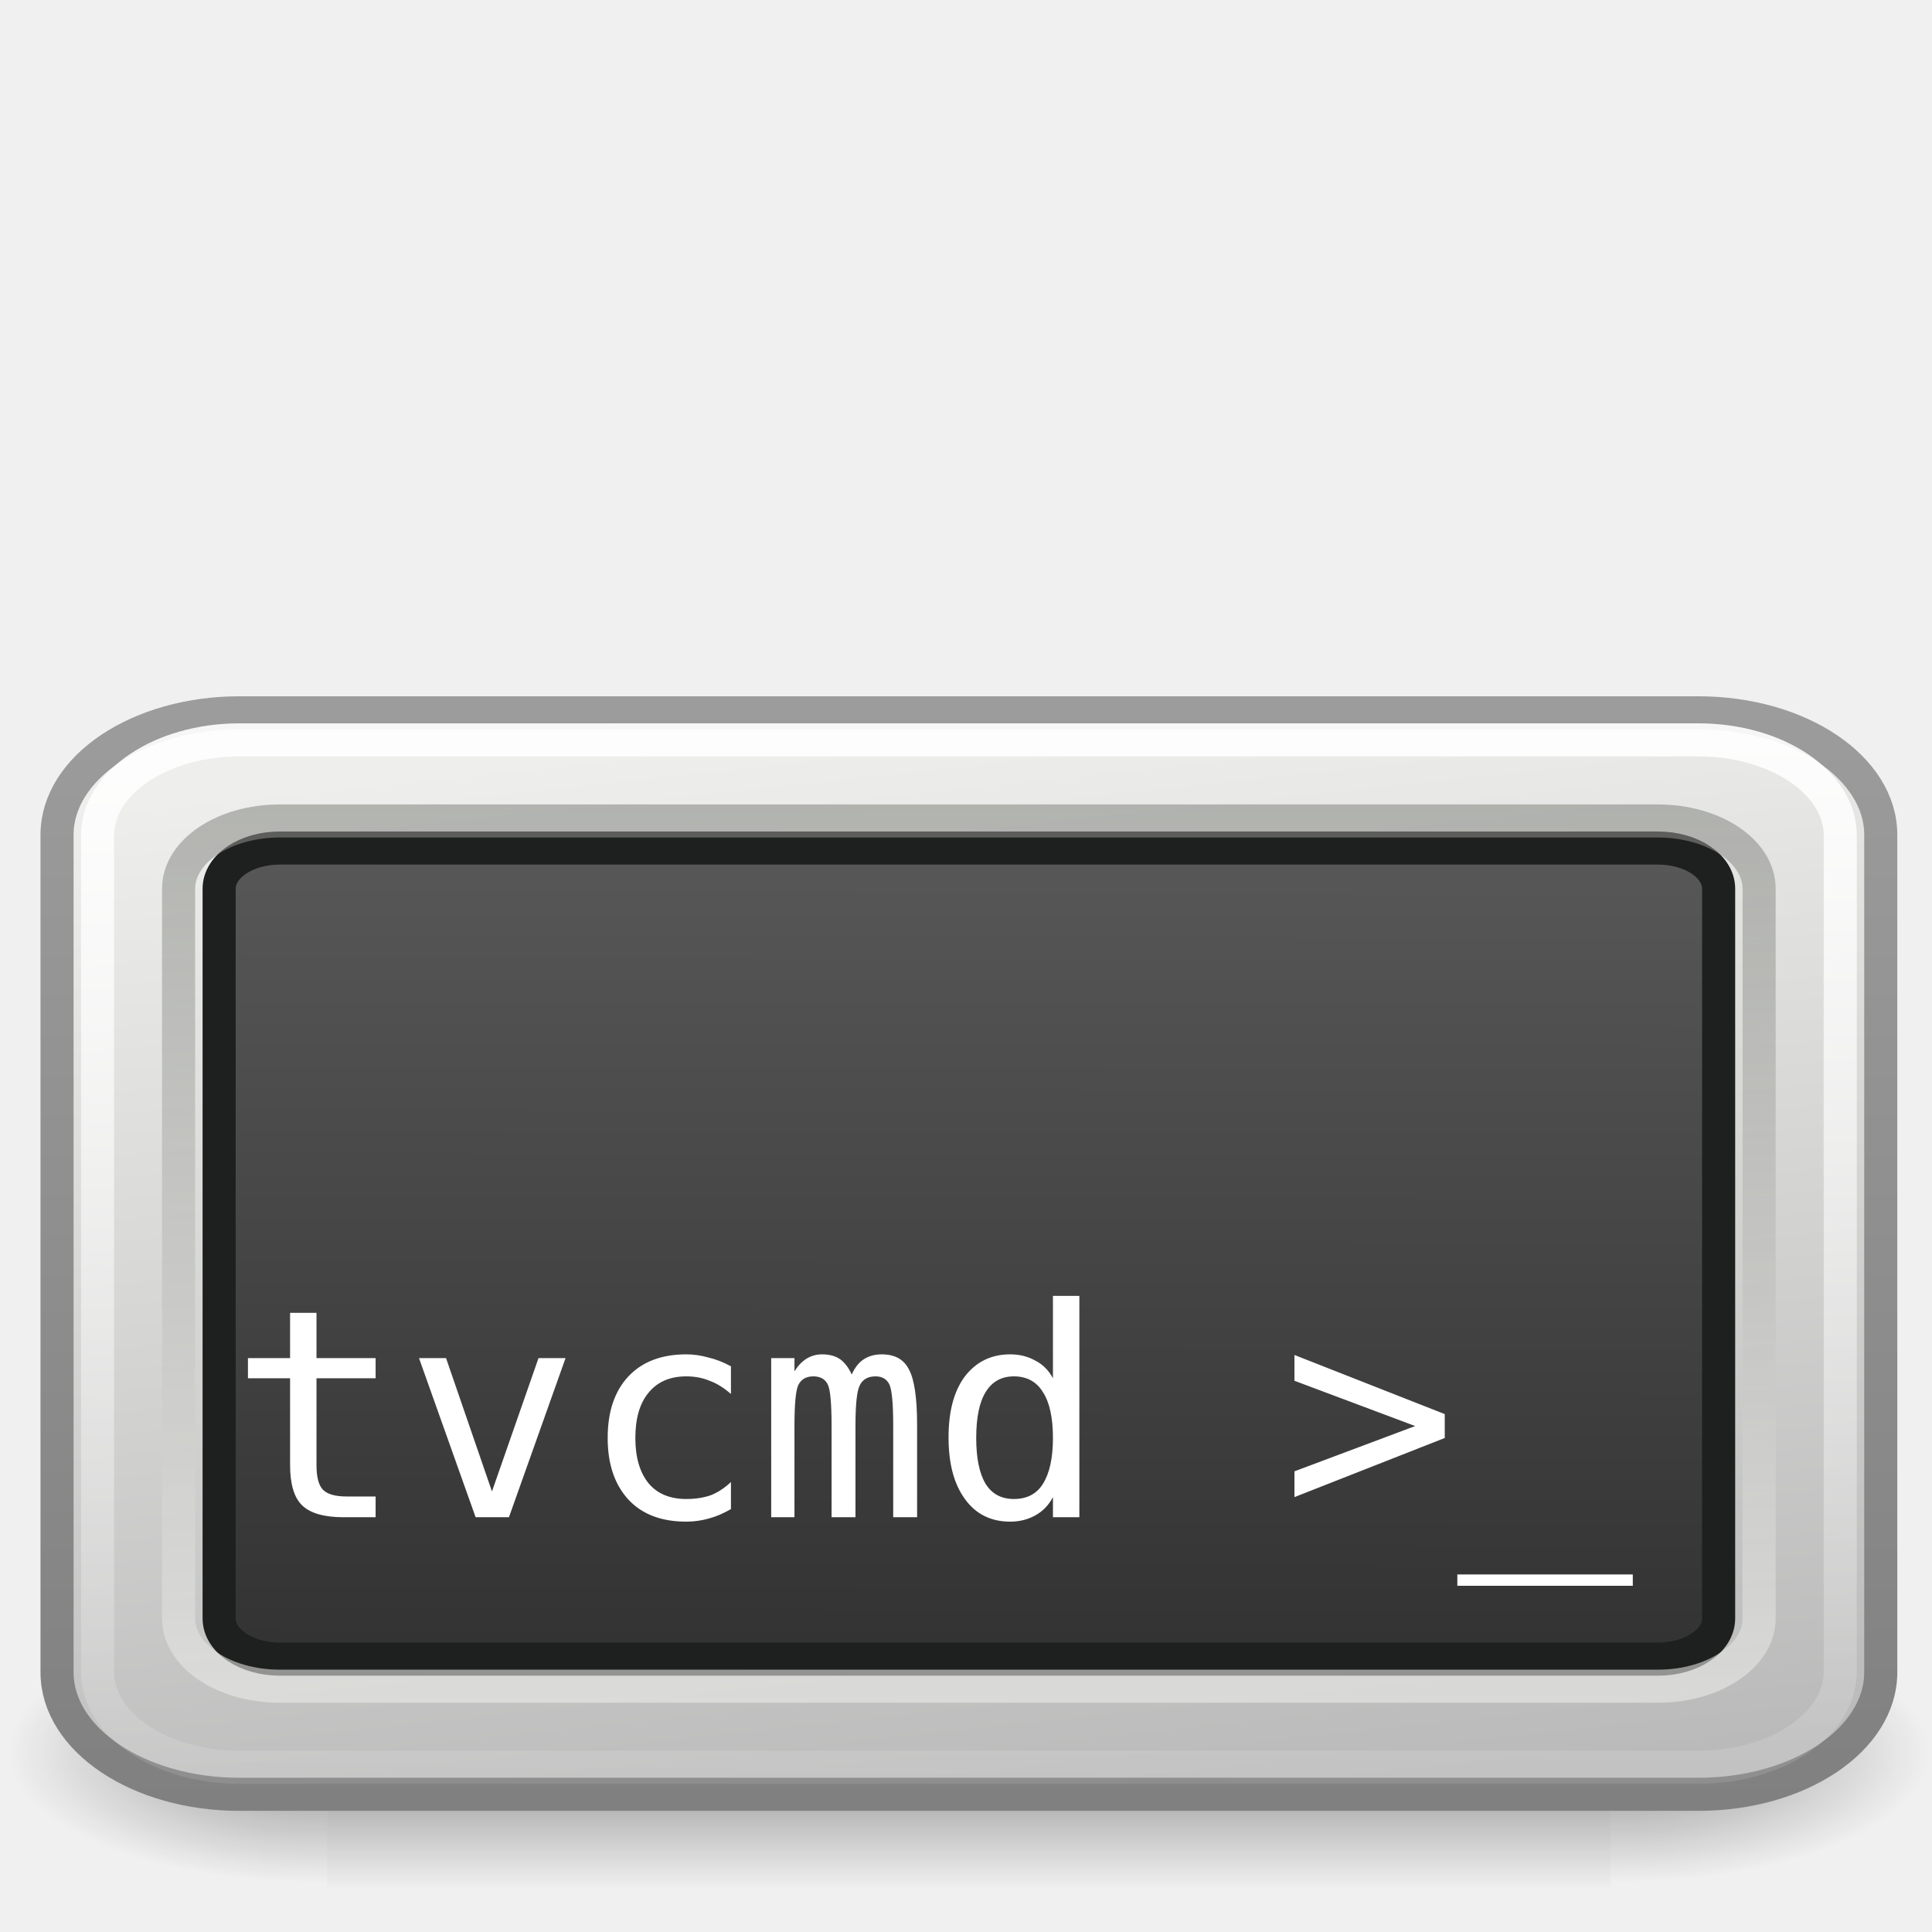
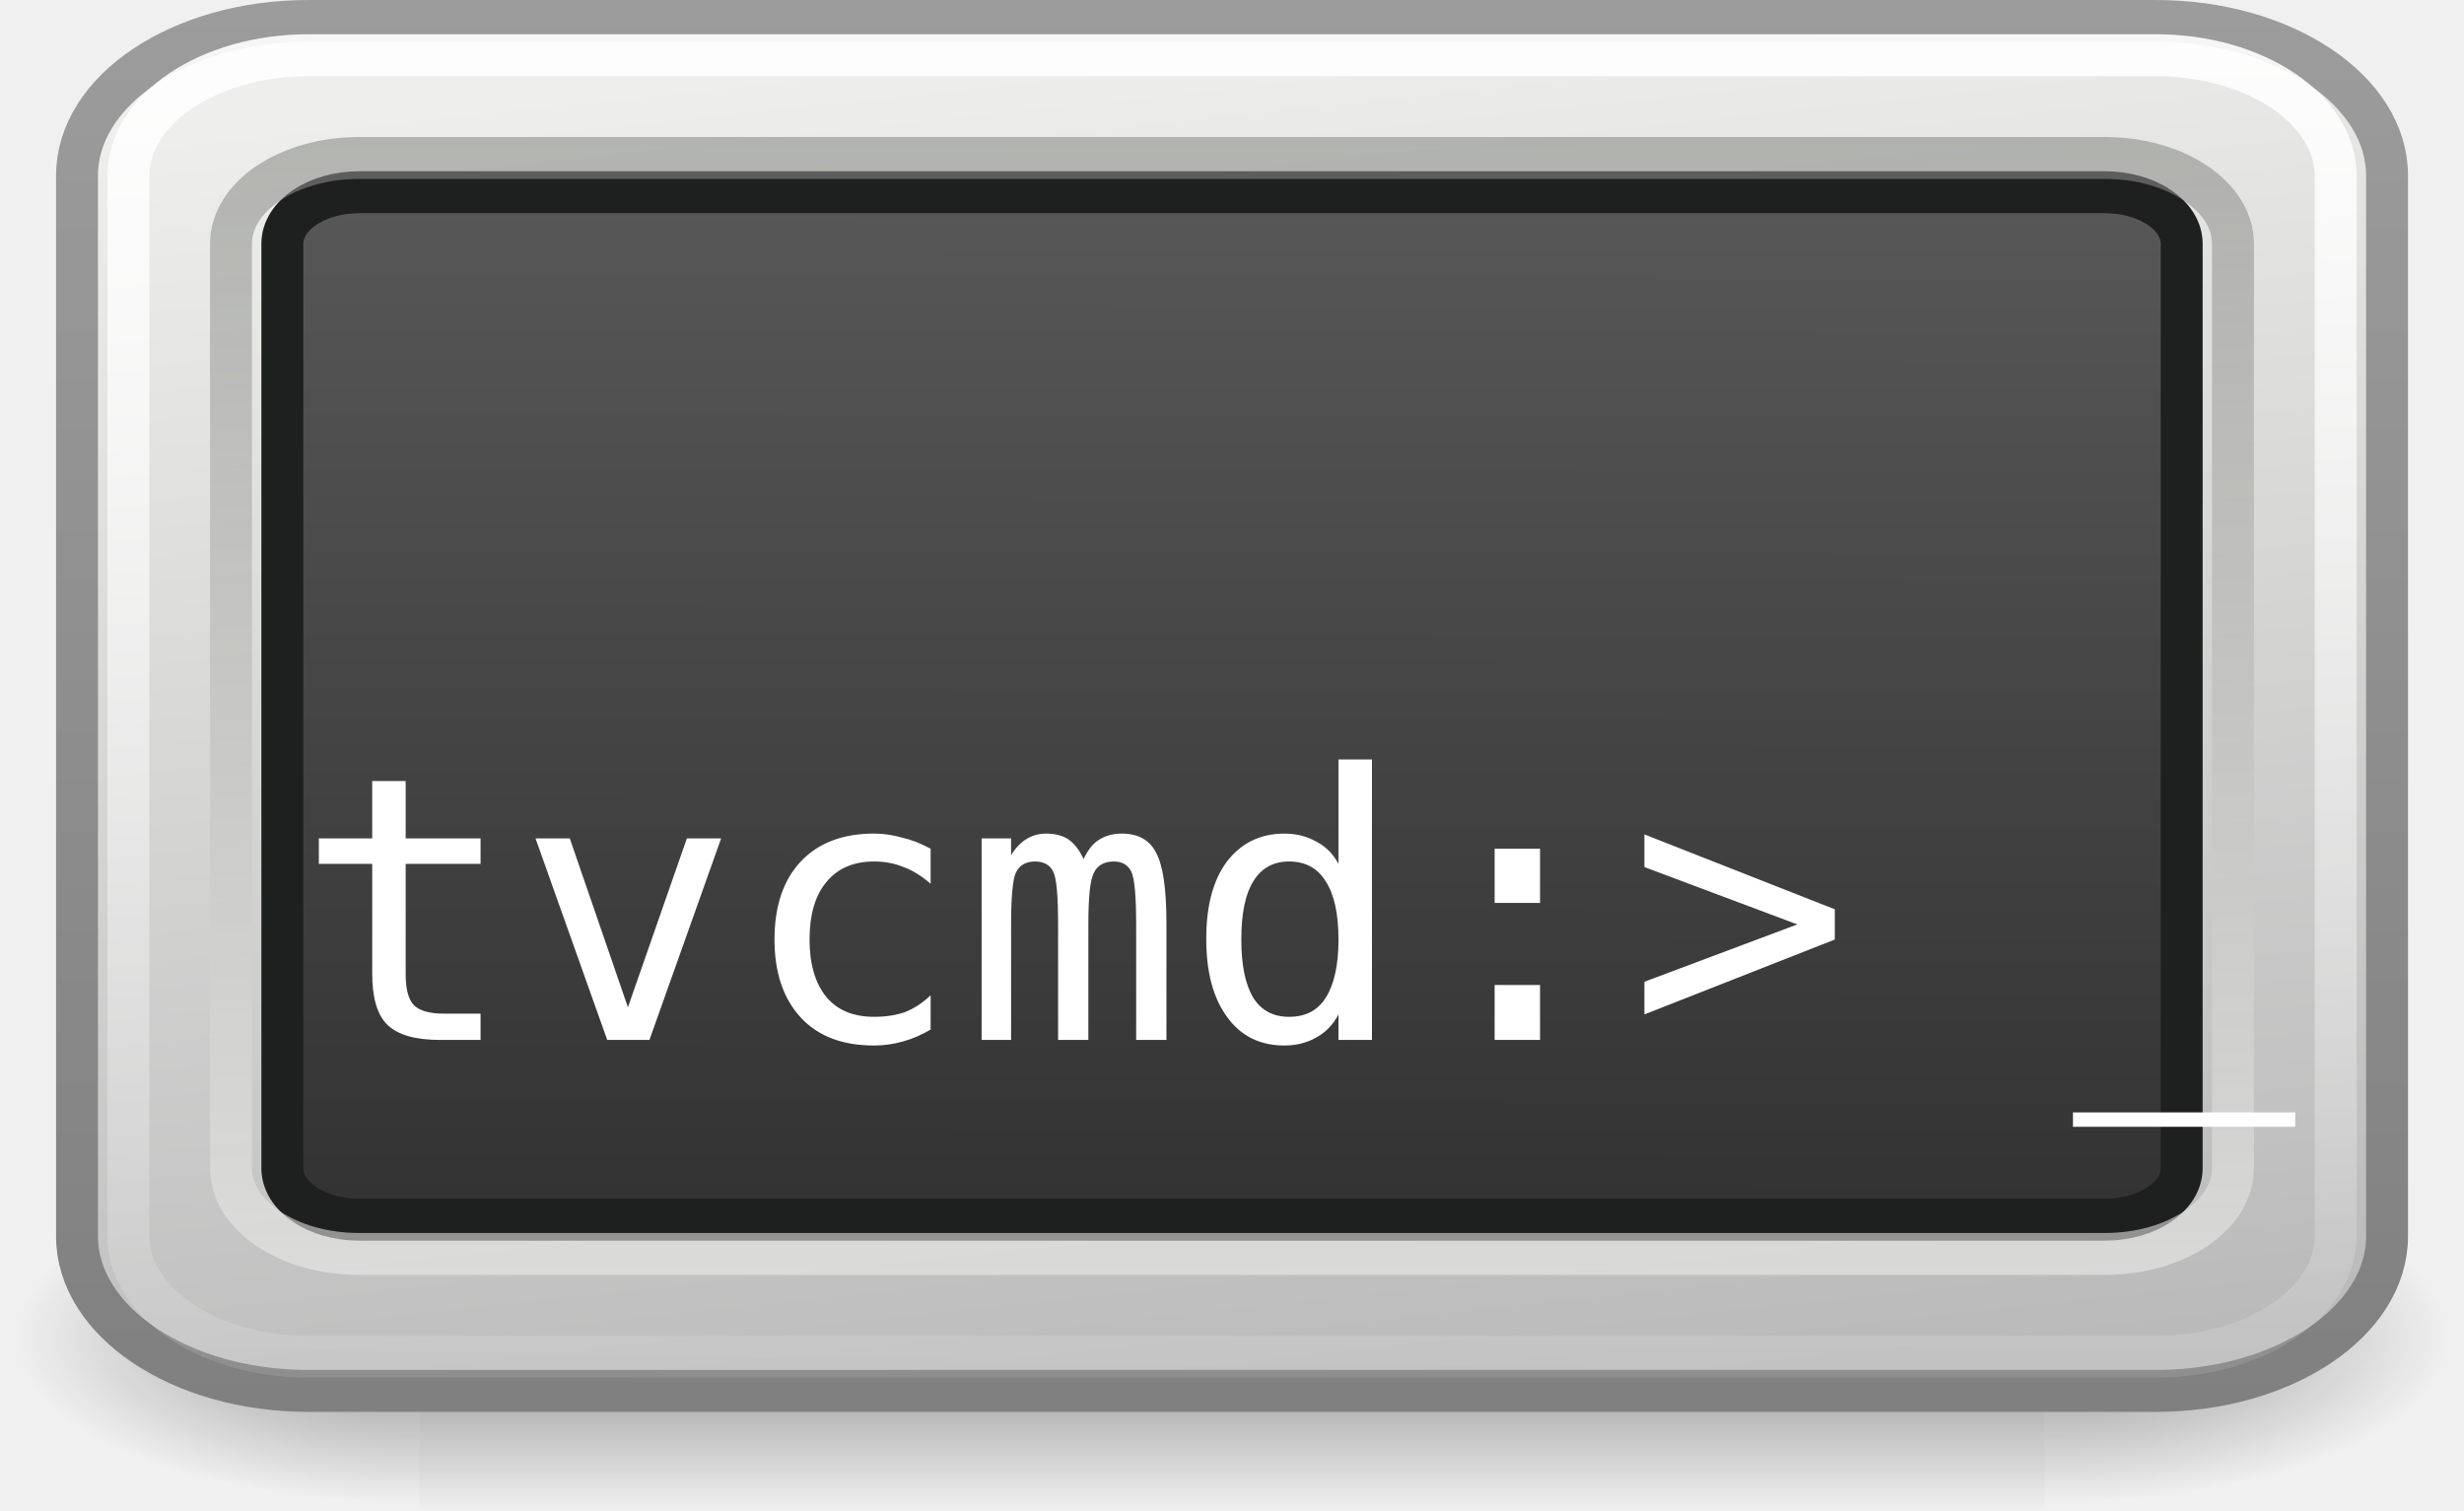
- <svg xmlns="http://www.w3.org/2000/svg" xmlns:xlink="http://www.w3.org/1999/xlink" width="48px" height="48px" id="svg7355" version="1.1">
+ <svg xmlns="http://www.w3.org/2000/svg" xmlns:xlink="http://www.w3.org/1999/xlink" width="48.33" height="29.632" id="svg7355" version="1.1">
  <defs id="defs7357">
    <linearGradient id="linearGradient2223">
      <stop offset="0" id="stop2225" style="stop-color:#eeeeec;stop-opacity:1" />
      <stop offset="1" id="stop2229" style="stop-color:#888a85;stop-opacity:1" />
    </linearGradient>
    <linearGradient xlink:href="#linearGradient2223" id="linearGradient9955" gradientUnits="userSpaceOnUse" x1="25.063" y1="36.451" x2="24.978" y2="4.725" gradientTransform="matrix(1.00597,0,0,0.7068182,-0.1551934,16.71252)" />
    <linearGradient id="linearGradient2238">
      <stop offset="0" id="stop2240" style="stop-color:#ffffff;stop-opacity:1;" />
      <stop offset="1" id="stop2242" style="stop-color:#ffffff;stop-opacity:0;" />
    </linearGradient>
    <linearGradient xlink:href="#linearGradient2238" id="linearGradient9958" gradientUnits="userSpaceOnUse" gradientTransform="matrix(0.9593743,0,0,0.653474,0.9762525,16.01221)" x1="25.286" y1="-1.146" x2="25.123" y2="48.519" />
    <linearGradient id="linearGradient9936">
      <stop style="stop-color:#333333;stop-opacity:1;" offset="0" id="stop9938" />
      <stop style="stop-color:#575757;stop-opacity:1;" offset="1" id="stop9940" />
    </linearGradient>
    <linearGradient xlink:href="#linearGradient9936" id="linearGradient9961" gradientUnits="userSpaceOnUse" x1="28.005" y1="34.083" x2="28.065" y2="6.644" gradientTransform="matrix(1.006677,0,0,0.7068784,-0.1600788,16.71142)" />
    <linearGradient id="linearGradient2214">
      <stop offset="0" id="stop2216" style="stop-color:#9c9c9c;stop-opacity:1" />
      <stop offset="1" id="stop2218" style="stop-color:#808080;stop-opacity:1" />
    </linearGradient>
    <linearGradient xlink:href="#linearGradient2214" id="linearGradient9966" gradientUnits="userSpaceOnUse" gradientTransform="matrix(0.9592247,0,0,0.6564436,0.9874334,15.33832)" x1="24.065" y1="3.101" x2="24.065" y2="45.056" />
    <linearGradient id="linearGradient2206">
      <stop offset="0" id="stop2208" style="stop-color:#bababa;stop-opacity:1" />
      <stop offset="1" id="stop2210" style="stop-color:#eeeeec;stop-opacity:1" />
    </linearGradient>
    <linearGradient xlink:href="#linearGradient2206" id="linearGradient9964" gradientUnits="userSpaceOnUse" gradientTransform="matrix(0.9592247,0,0,0.6564436,0.9874334,15.33832)" x1="28.41" y1="45.056" x2="22.049" y2="3.926" />
    <radialGradient xlink:href="#linearGradient5060" id="radialGradient9745" gradientUnits="userSpaceOnUse" gradientTransform="matrix(-2.774389,0,0,1.969706,112.7623,-872.8854)" cx="605.714" cy="486.648" fx="605.714" fy="486.648" r="117.143" />
    <linearGradient id="linearGradient5060">
      <stop offset="0" id="stop5062" style="stop-color:black;stop-opacity:1;" />
      <stop offset="1" id="stop5064" style="stop-color:black;stop-opacity:0;" />
    </linearGradient>
    <radialGradient xlink:href="#linearGradient5060" id="radialGradient9743" gradientUnits="userSpaceOnUse" gradientTransform="matrix(2.774389,0,0,1.969706,-1891.633,-872.8854)" cx="605.714" cy="486.648" fx="605.714" fy="486.648" r="117.143" />
    <linearGradient id="linearGradient5048">
      <stop offset="0" id="stop5050" style="stop-color:black;stop-opacity:0;" />
      <stop offset="0.5" id="stop5056" style="stop-color:black;stop-opacity:1;" />
      <stop offset="1" id="stop5052" style="stop-color:black;stop-opacity:0;" />
    </linearGradient>
    <linearGradient xlink:href="#linearGradient5048" id="linearGradient9740" gradientUnits="userSpaceOnUse" gradientTransform="matrix(2.774389,0,0,1.969706,-1892.179,-872.8854)" x1="302.857" y1="366.648" x2="302.857" y2="609.505" />
  </defs>
-   <g id="layer1">
+   <g id="layer1" transform="translate(0.09371513,-17.29872)">
    <g id="g17259" transform="translate(-58.03853,-1.342918)" />
    <g transform="matrix(0.02380293,0,0,0.01404256,45.2426,42.32924)" id="g5022">
      <rect id="rect4173" x="-1559.252" y="-150.697" width="1339.633" height="478.357" style="opacity:0.402;fill:url(#linearGradient9740);fill-opacity:1;fill-rule:nonzero;stroke:none;stroke-width:1;marker:none;visibility:visible;display:inline;overflow:visible" />
      <path d="m -219.619,-150.68 c 0,0 0,478.331 0,478.331 142.874,0.9 345.4,-107.17 345.4,-239.196 0,-132.027 -159.437,-239.135 -345.4,-239.135 z" id="path5058" style="opacity:0.402;fill:url(#radialGradient9743);fill-opacity:1;fill-rule:nonzero;stroke:none;stroke-width:1;marker:none;visibility:visible;display:inline;overflow:visible" />
      <path id="path5018" d="m -1559.252,-150.68 c 0,0 0,478.331 0,478.331 -142.874,0.9 -345.4,-107.17 -345.4,-239.196 0,-132.027 159.437,-239.135 345.4,-239.135 z" style="opacity:0.402;fill:url(#radialGradient9745);fill-opacity:1;fill-rule:nonzero;stroke:none;stroke-width:1;marker:none;visibility:visible;display:inline;overflow:visible" />
    </g>
    <rect id="rect1316" x="1.417" y="17.71" width="45.31" height="26.869" ry="3.033" rx="4.532" style="fill:url(#linearGradient9964);fill-opacity:1;fill-rule:evenodd;stroke:url(#linearGradient9966);stroke-width:0.822;stroke-linecap:round;stroke-linejoin:round;stroke-miterlimit:4;stroke-opacity:1;stroke-dasharray:none;stroke-dashoffset:0" />
    <rect id="rect1314" x="5.444" y="21.069" width="37.255" height="20.152" ry="1.011" rx="1.508" style="fill:url(#linearGradient9961);fill-opacity:1;fill-rule:evenodd;stroke:#1e1f1f;stroke-width:0.822;stroke-linecap:round;stroke-linejoin:round;stroke-miterlimit:4;stroke-opacity:1;stroke-dasharray:none;stroke-dashoffset:0" />
    <rect id="rect2232" x="2.424" y="18.382" width="43.296" height="25.526" ry="2.371" rx="3.529" style="fill:none;stroke:url(#linearGradient9958);stroke-width:0.822;stroke-linecap:round;stroke-linejoin:round;stroke-miterlimit:4;stroke-opacity:1;stroke-dasharray:none;stroke-dashoffset:0" />
    <rect id="rect2221" x="4.437" y="20.397" width="39.268" height="21.496" ry="1.683" rx="2.514" style="opacity:0.574;fill:none;stroke:url(#linearGradient9955);stroke-width:0.822;stroke-linecap:round;stroke-linejoin:round;stroke-miterlimit:4;stroke-opacity:1;stroke-dasharray:none;stroke-dashoffset:0" />
-     <text xml:space="preserve" style="font-size:40px;font-style:normal;font-weight:normal;fill:#000000;fill-opacity:1;stroke:none;stroke-width:1px;stroke-linecap:butt;stroke-linejoin:miter;stroke-opacity:1;font-family:Bitstream Vera Sans" x="-2.635" y="25.951" id="text5527">
+     <text xml:space="preserve" style="font-size:40px;font-style:normal;font-weight:normal;fill:#000000;fill-opacity:1;stroke:none;font-family:Bitstream Vera Sans" x="-2.635" y="25.951" id="text5527">
      <tspan id="tspan5529" x="-2.635" y="25.951" />
    </text>
-     <text xml:space="preserve" style="font-size:7.24px;font-style:normal;font-weight:normal;line-height:118%;letter-spacing:0px;word-spacing:0px;fill:#ffffff;fill-opacity:1;stroke:none;font-family:Bitstream Vera Sans" x="5.691" y="37.697" id="text3024">
-       <tspan id="tspan3026" x="5.691" y="37.697" style="font-size:7.24px;font-style:normal;font-variant:normal;font-weight:normal;font-stretch:normal;line-height:112%;fill:#ffffff;fill-opacity:1;font-family:Bitstream Vera Sans Mono;-inkscape-font-specification:Bitstream Vera Sans Mono">tvcmd &gt;_</tspan>
+     <text xml:space="preserve" style="font-size:7.24px;font-style:normal;font-variant:normal;font-weight:normal;font-stretch:normal;line-height:118%;letter-spacing:0px;word-spacing:0px;fill:#ffffff;fill-opacity:1;stroke:none;font-family:Consolas;-inkscape-font-specification:Consolas" x="5.691" y="37.697" id="text3024">
+       <tspan id="tspan3026" x="5.691" y="37.697" style="font-size:7.24px;font-style:normal;font-variant:normal;font-weight:normal;font-stretch:normal;line-height:112%;fill:#ffffff;fill-opacity:1;font-family:Consolas;-inkscape-font-specification:Consolas">tvcmd:&gt; _</tspan>
    </text>
  </g>
</svg>
